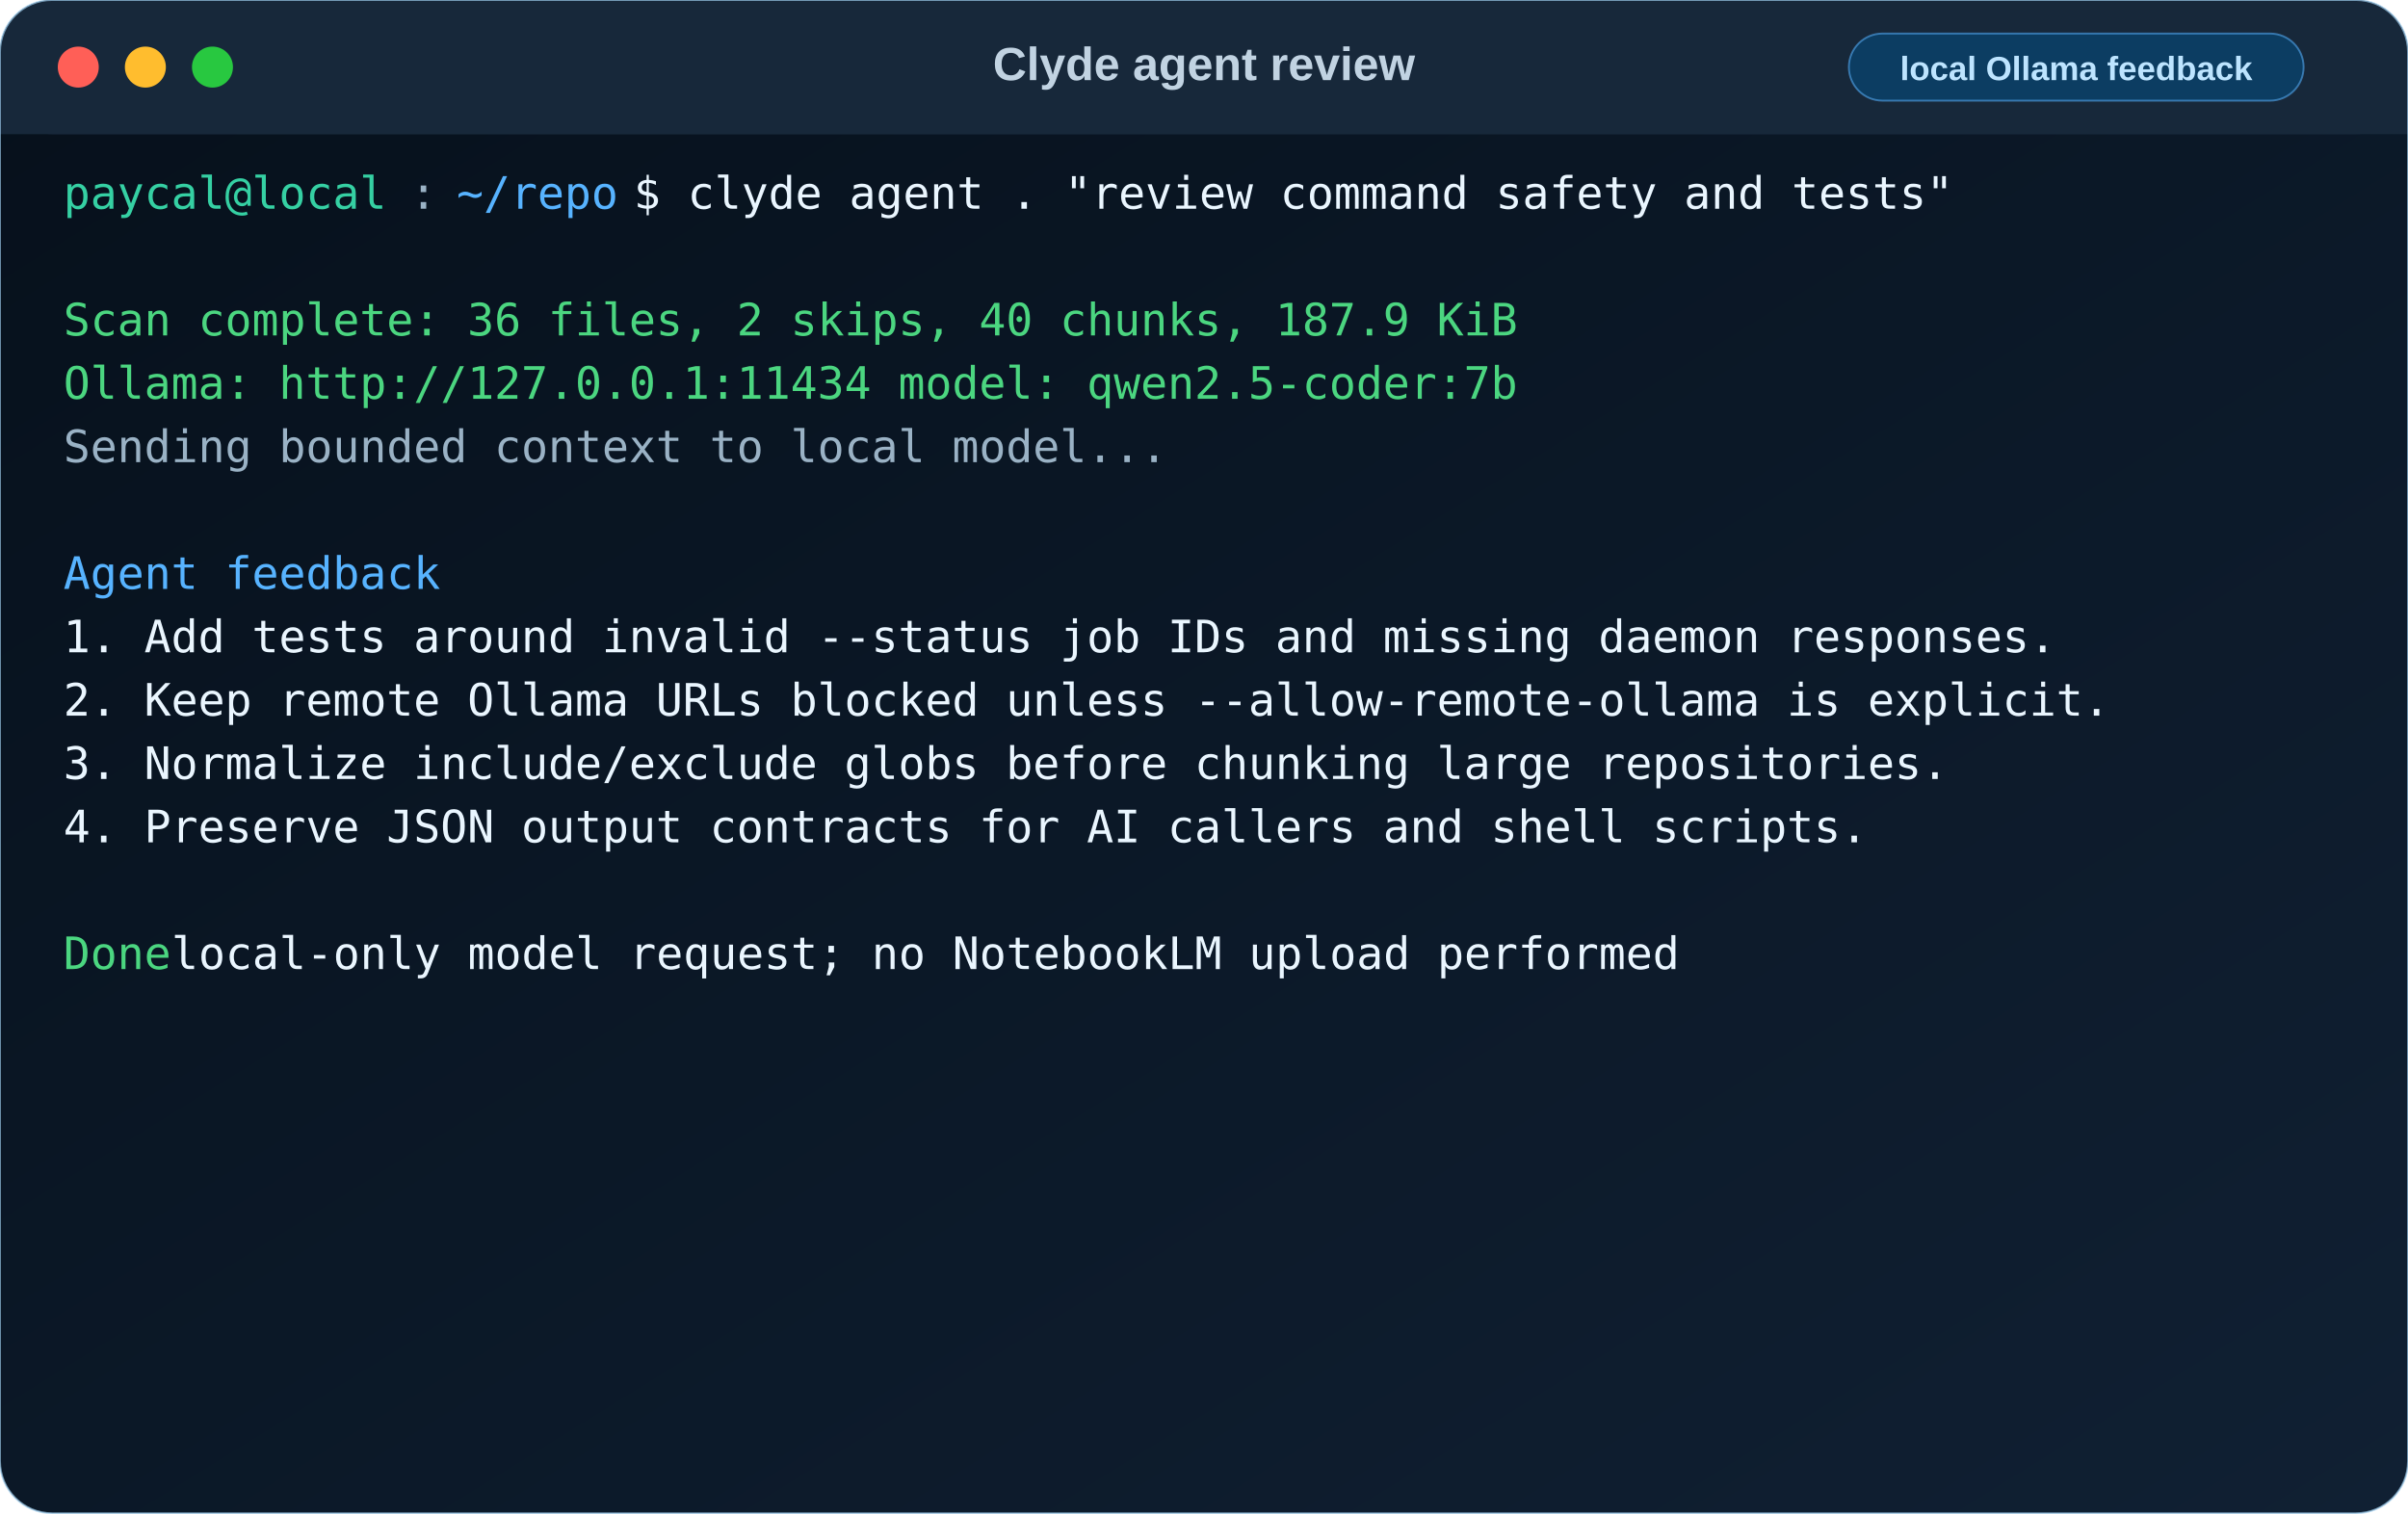
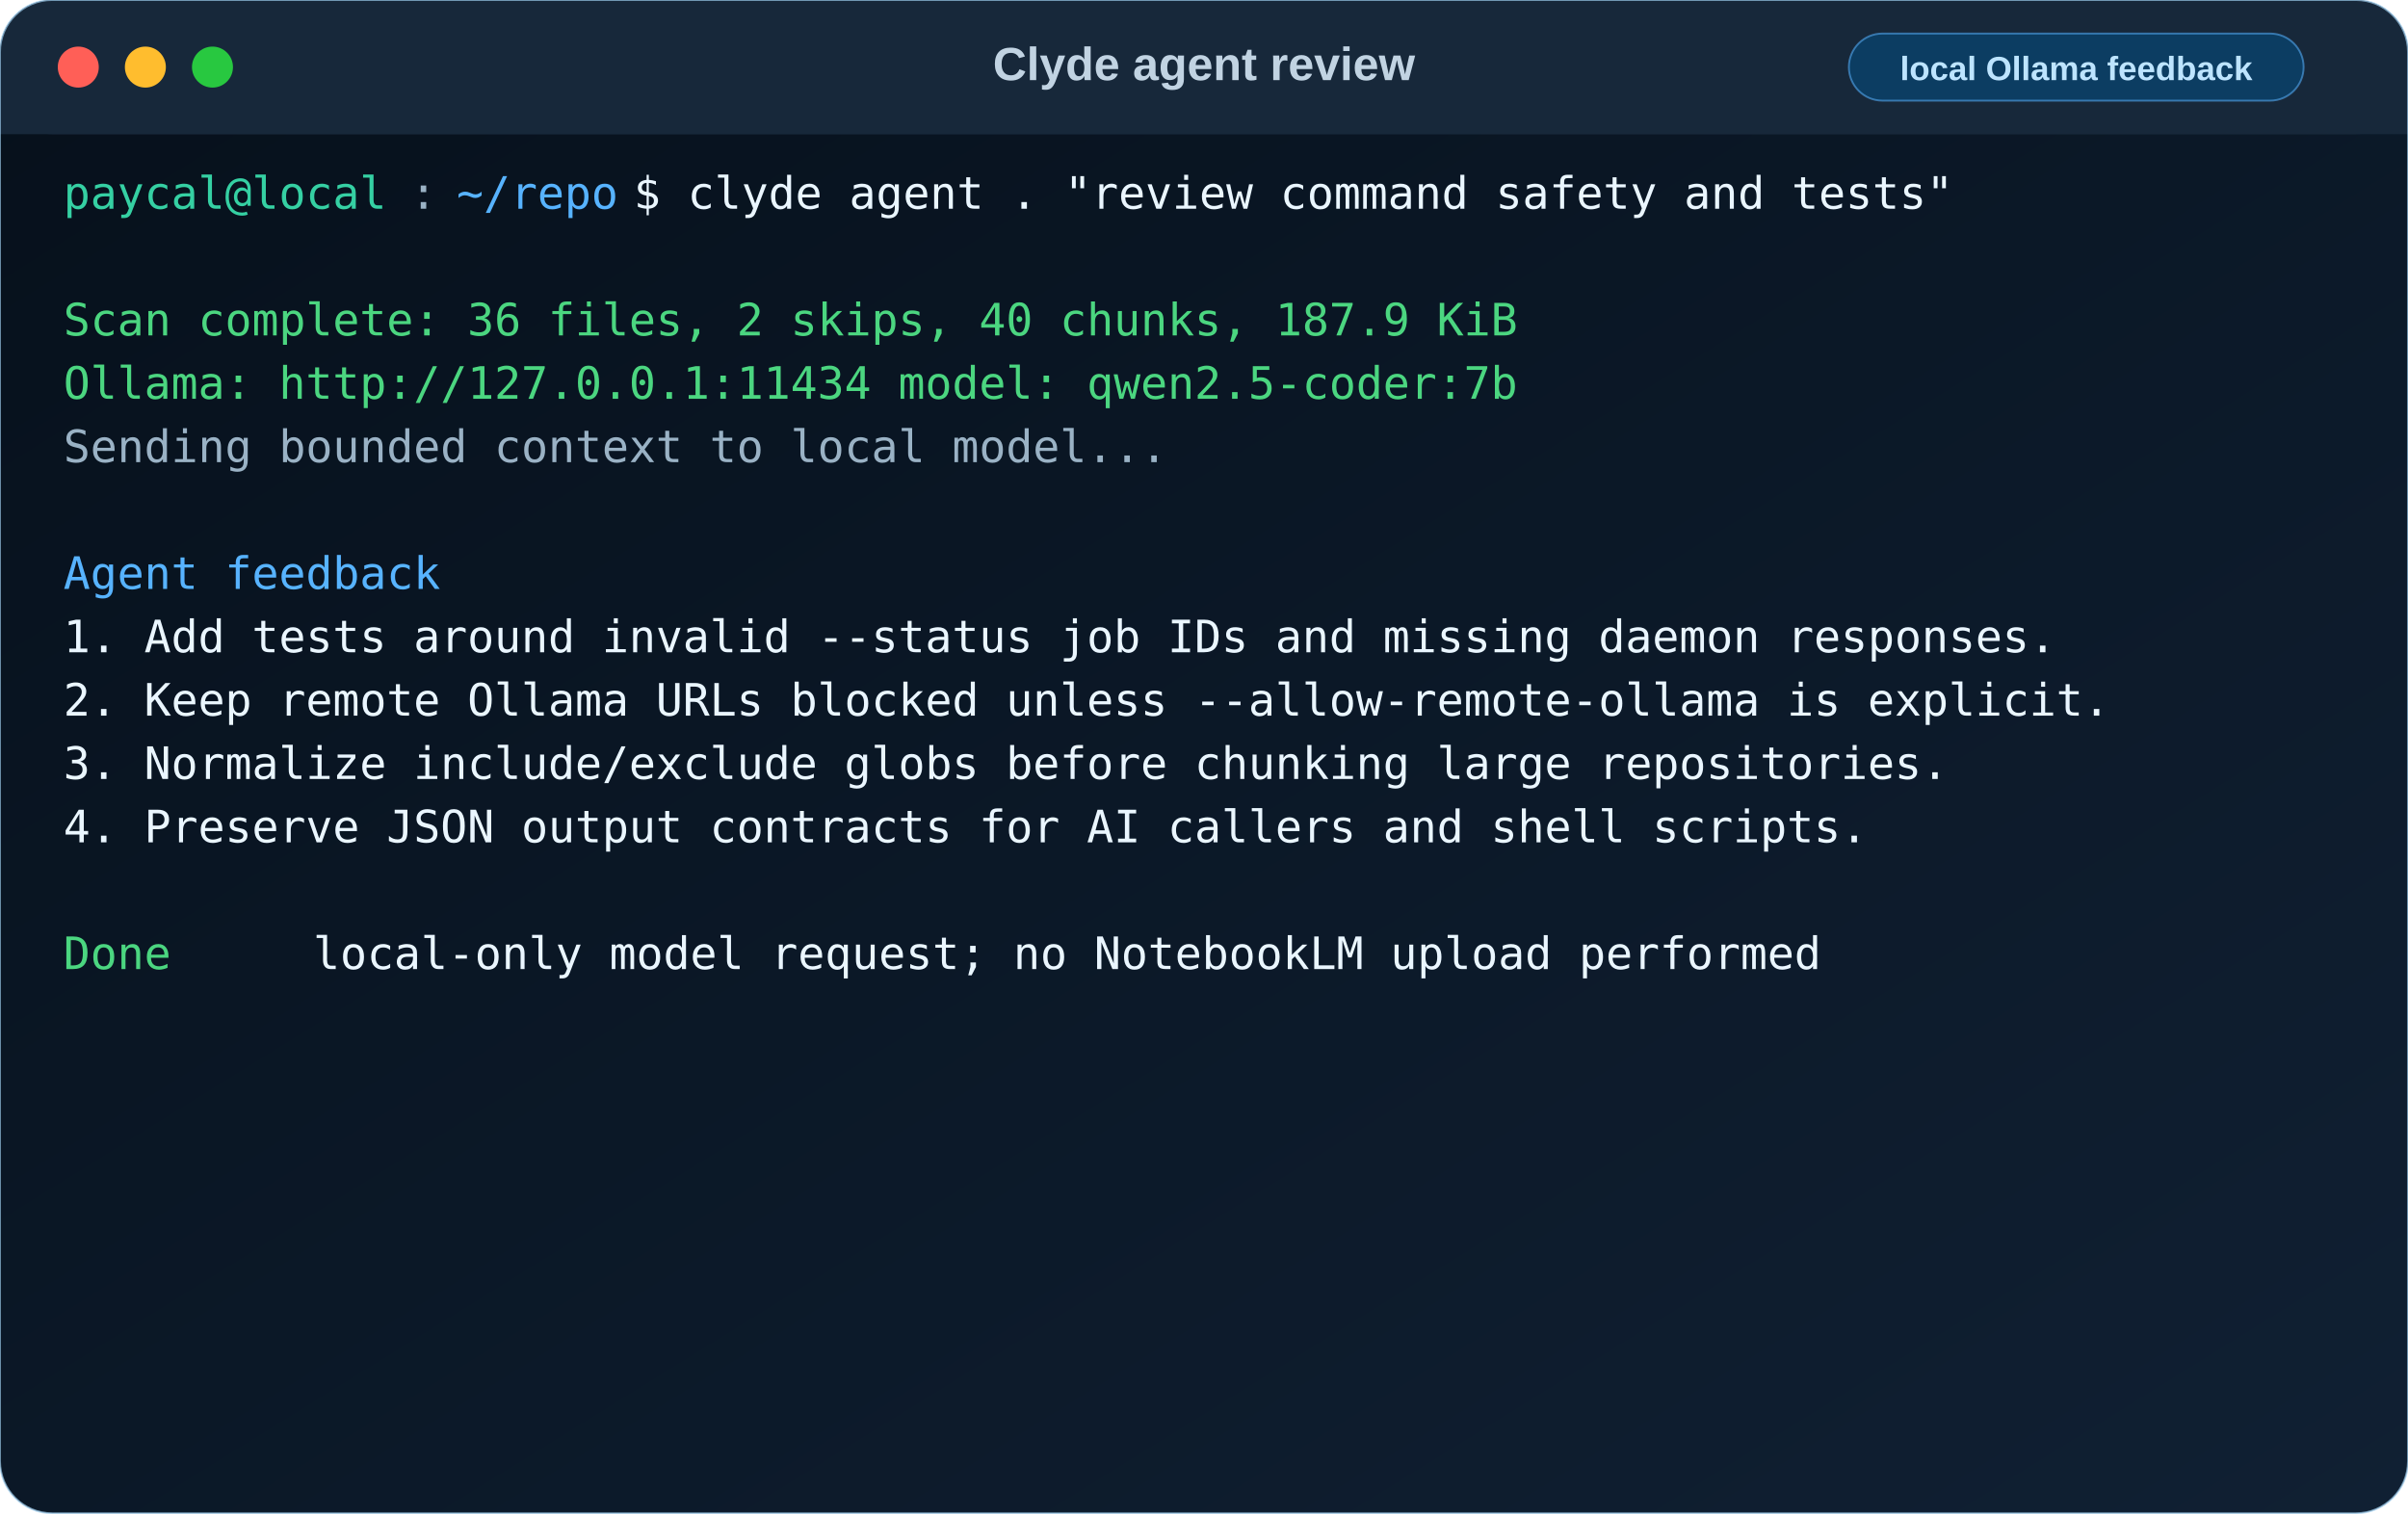
<svg xmlns="http://www.w3.org/2000/svg" width="1292" height="812" viewBox="0 0 1292 812">
  <defs>
    <linearGradient id="term" x1="0" y1="0" x2="1" y2="1">
      <stop offset="0" stop-color="#06101b" />
      <stop offset="1" stop-color="#102033" />
    </linearGradient>
  </defs>
  <rect x="0" y="0" width="1292" height="812" rx="28" fill="url(#term)" />
  <rect x="0" y="0" width="1292" height="72" rx="28" fill="#17283a" />
  <rect x="0" y="44" width="1292" height="28" fill="#17283a" />
  <circle cx="42" cy="36" r="11" fill="#ff5f57" />
  <circle cx="78" cy="36" r="11" fill="#ffbd2e" />
  <circle cx="114" cy="36" r="11" fill="#28c840" />
  <text x="646" y="43" text-anchor="middle" fill="#c1d3e2" font-size="25" font-family="Arial, sans-serif" font-weight="700">Clyde agent review</text>
  <rect x="992" y="18" width="244" height="36" rx="18" fill="#0c3d62" stroke="#57b3ff" stroke-opacity="0.55" />
  <text x="1114" y="43" text-anchor="middle" fill="#bde4ff" font-size="18" font-family="Arial, sans-serif" font-weight="700">local Ollama feedback</text>
  <g font-family="Monaco, Consolas, monospace" font-size="24" font-weight="500">
    <text x="34" y="112" fill="#35d0a3">paycal@local</text>
    <text x="220" y="112" fill="#9ab2c5"> : </text>
    <text x="245" y="112" fill="#57b3ff">~/repo</text>
    <text x="340" y="112" fill="#eaf6ff">$ clyde agent . "review command safety and tests"</text>
    <text x="34" y="180" fill="#4bd680">Scan complete: 36 files, 2 skips, 40 chunks, 187.9 KiB</text>
    <text x="34" y="214" fill="#4bd680">Ollama: http://127.0.0.1:11434  model: qwen2.5-coder:7b</text>
    <text x="34" y="248" fill="#9ab2c5">Sending bounded context to local model...</text>
    <text x="34" y="316" fill="#57b3ff">Agent feedback</text>
    <text x="34" y="350" fill="#eaf6ff">1. Add tests around invalid --status job IDs and missing daemon responses.</text>
    <text x="34" y="384" fill="#eaf6ff">2. Keep remote Ollama URLs blocked unless --allow-remote-ollama is explicit.</text>
    <text x="34" y="418" fill="#eaf6ff">3. Normalize include/exclude globs before chunking large repositories.</text>
    <text x="34" y="452" fill="#eaf6ff">4. Preserve JSON output contracts for AI callers and shell scripts.</text>
    <text x="34" y="520" fill="#4bd680">Done</text>
-     <text x="92" y="520" fill="#eaf6ff">    local-only model request; no NotebookLM upload performed</text>
+     <text x="168" y="520" fill="#eaf6ff">local-only model request; no NotebookLM upload performed</text>
  </g>
  <rect x="0" y="0" width="1292" height="812" rx="28" fill="none" stroke="#9dcced" stroke-opacity="0.68" />
</svg>
